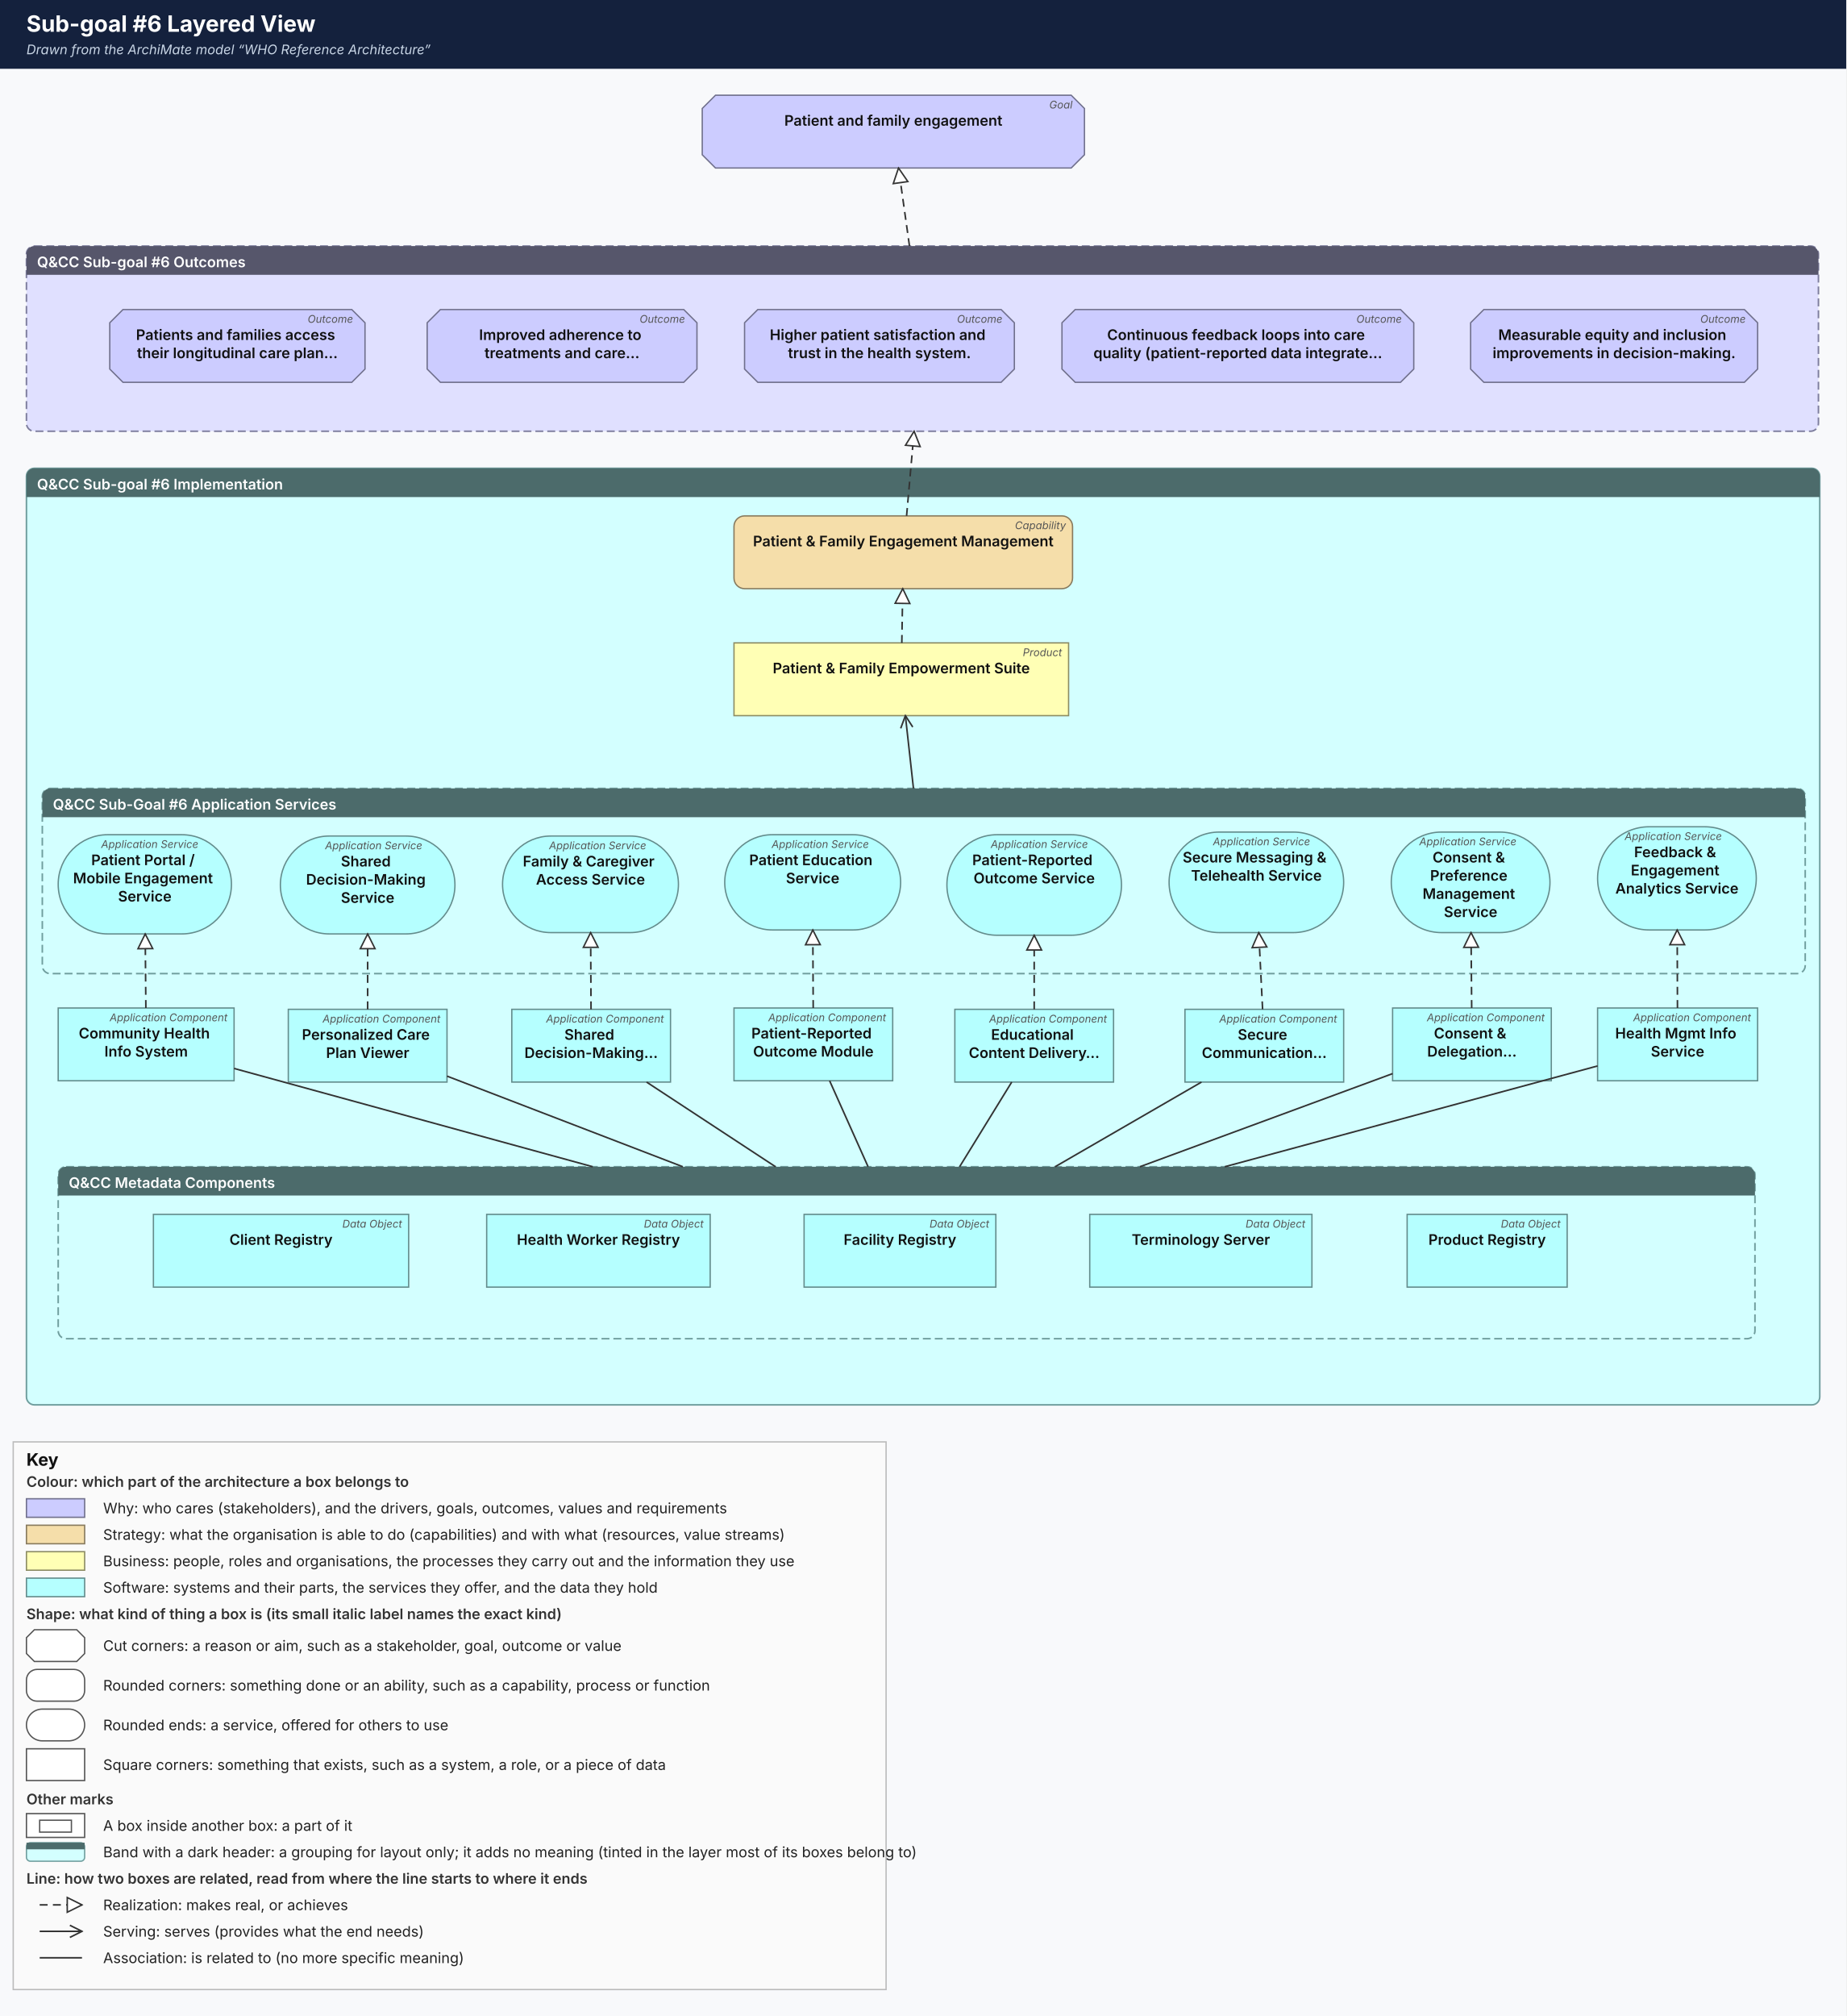
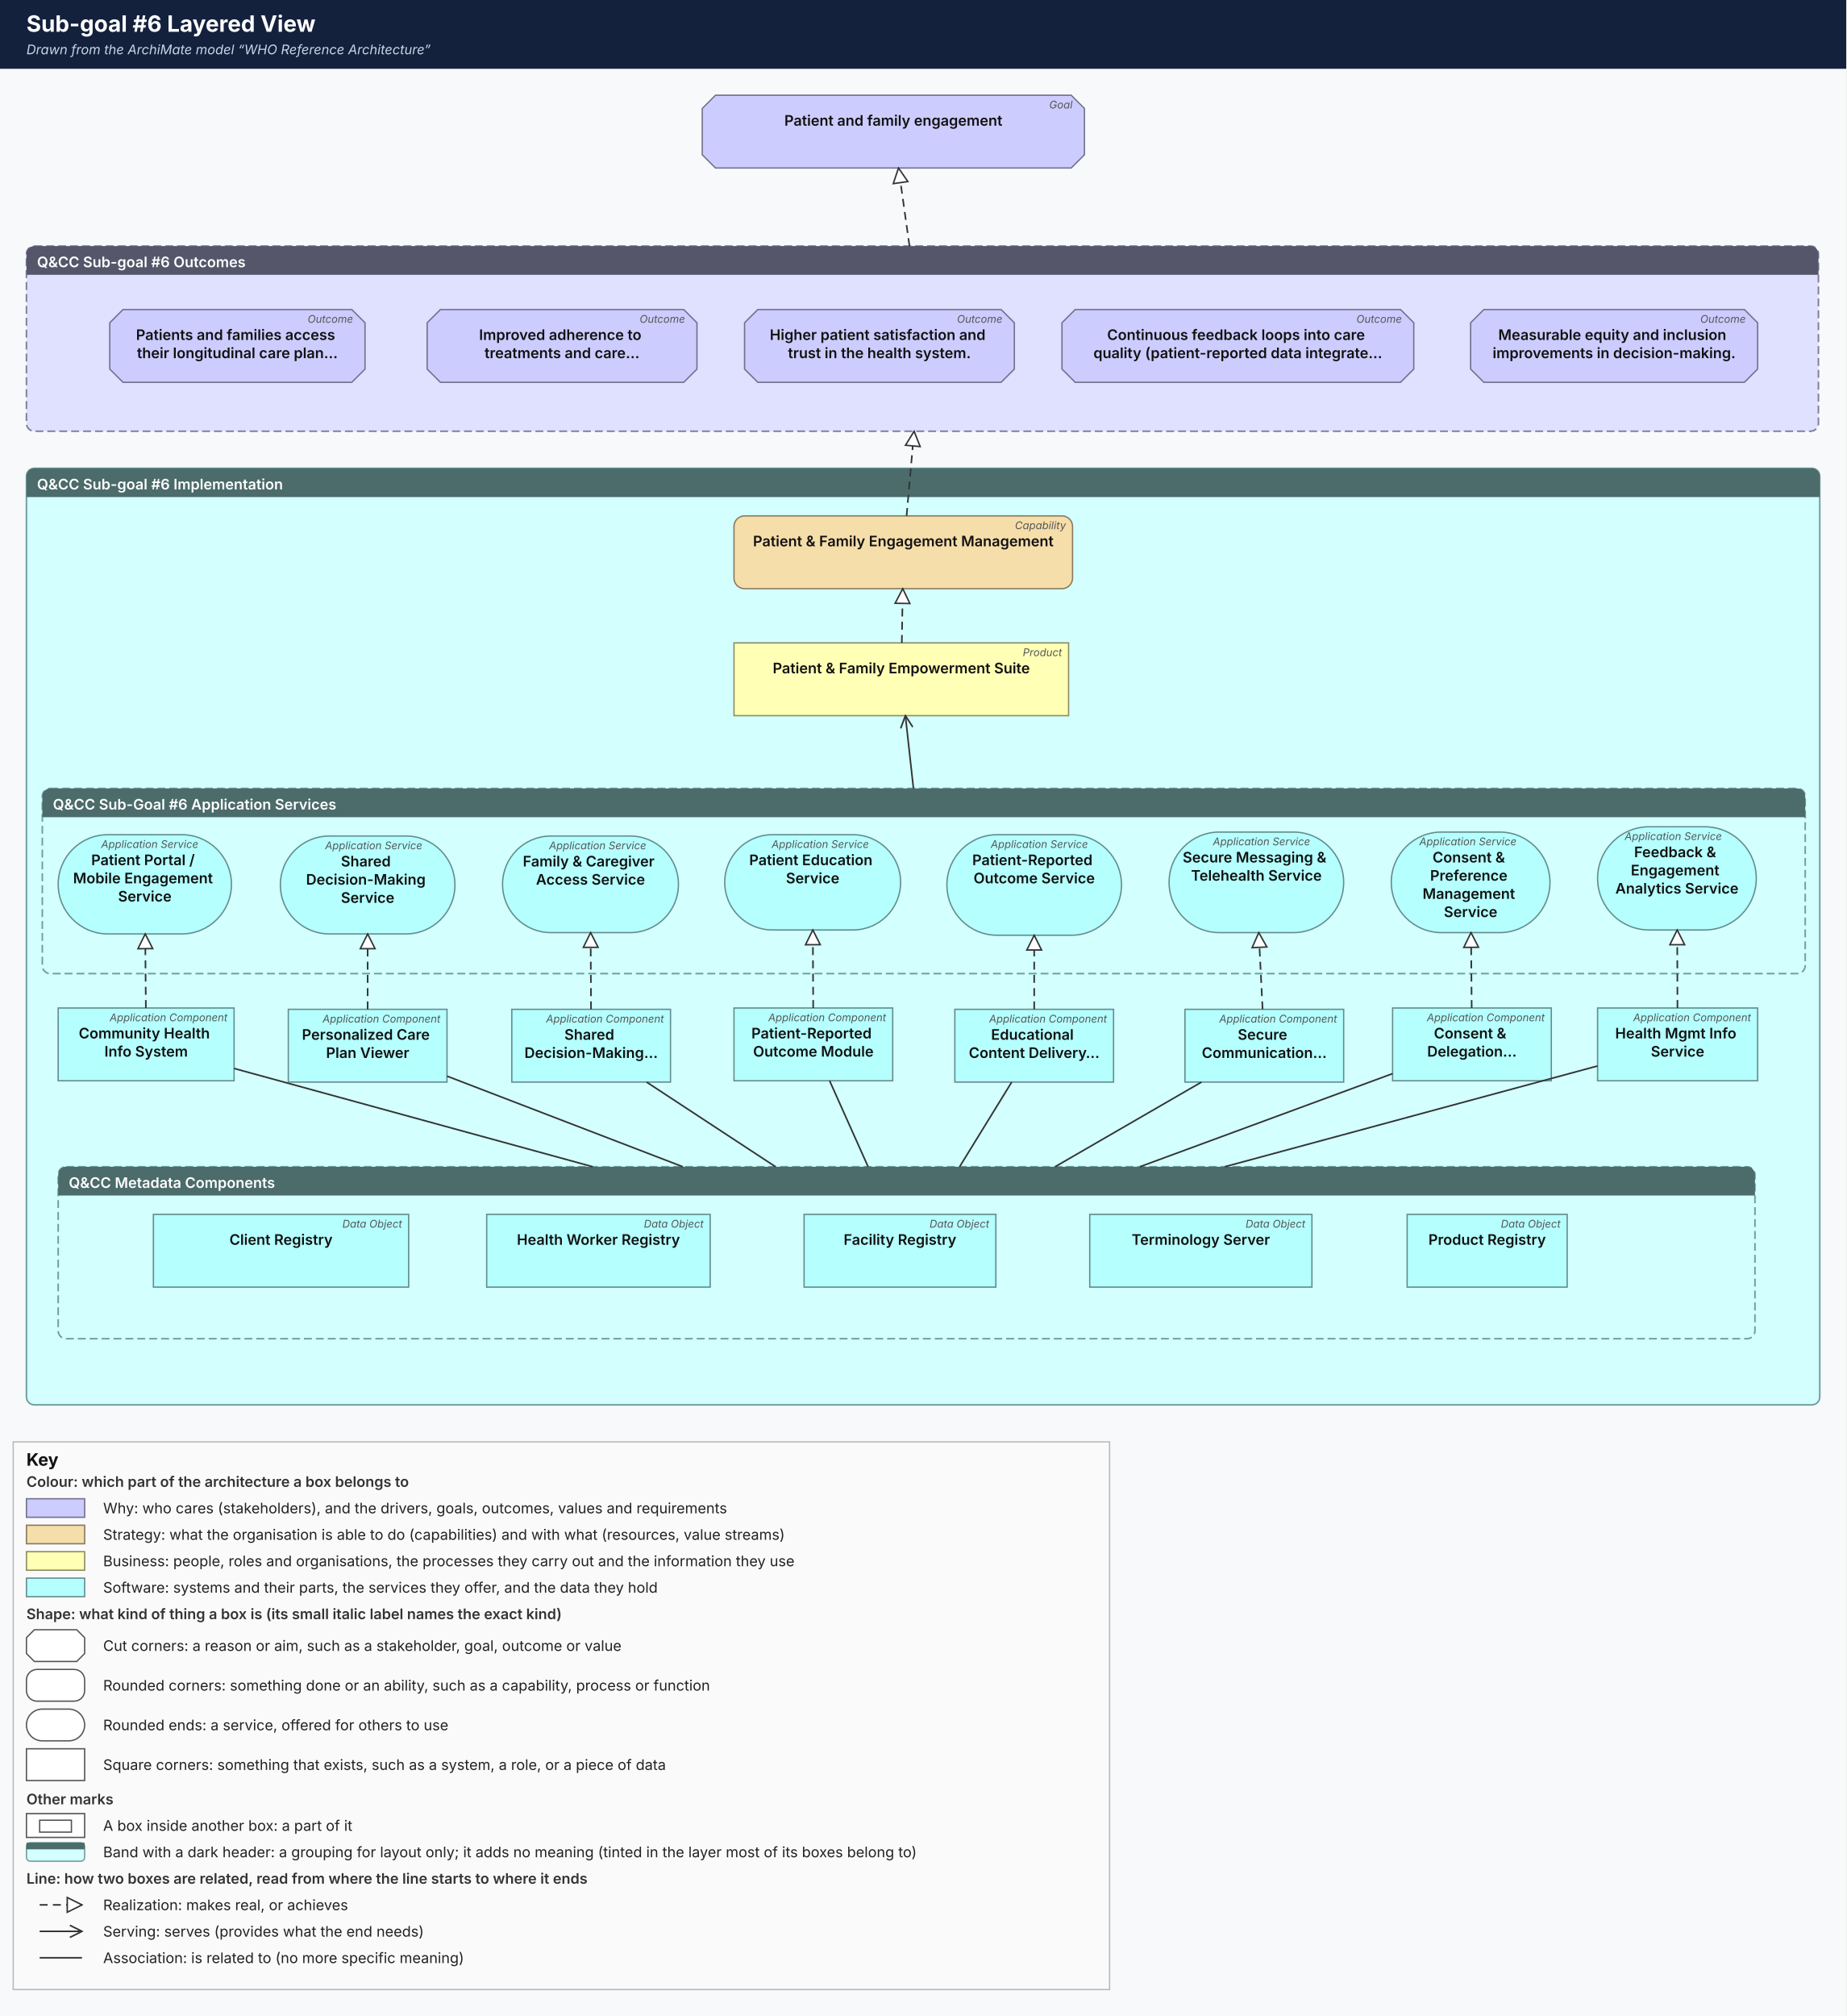
<svg xmlns="http://www.w3.org/2000/svg" viewBox="8 -40 1396 1524" width="1396" height="1524" role="img" aria-labelledby="av-title">
  <style>
.av-name{font:600 11px Inter, "Segoe UI", system-ui, -apple-system, Helvetica, Arial, sans-serif;fill:#111}
.av-type{font:italic 8px Inter, "Segoe UI", system-ui, -apple-system, Helvetica, Arial, sans-serif;fill:#555}
.av-group{font:600 11px Inter, "Segoe UI", system-ui, -apple-system, Helvetica, Arial, sans-serif;fill:#333}
.av-note{font:10px Inter, "Segoe UI", system-ui, -apple-system, Helvetica, Arial, sans-serif;fill:#222}
.av-key{font:11px Inter, "Segoe UI", system-ui, -apple-system, Helvetica, Arial, sans-serif;fill:#222}
.av-keyh{font:600 11px Inter, "Segoe UI", system-ui, -apple-system, Helvetica, Arial, sans-serif;fill:#333}
.av-keyt{font:700 13px Inter, "Segoe UI", system-ui, -apple-system, Helvetica, Arial, sans-serif;fill:#111}
.av-rel{font:9px Inter, "Segoe UI", system-ui, -apple-system, Helvetica, Arial, sans-serif;fill:#333;paint-order:stroke;stroke:#fff;stroke-width:3px}
a:hover rect,a:hover polygon,a:focus rect,a:focus polygon{stroke:#06c;stroke-width:2.5}
</style>
  <defs>
    <marker id="arrow-open" viewBox="0 0 12 12" refX="11" refY="6" markerWidth="11" markerHeight="11" orient="auto-start-reverse" markerUnits="userSpaceOnUse">
      <path d="M1 1 L11 6 L1 11" fill="none" stroke="#333" stroke-width="1.3" />
    </marker>
    <marker id="arrow-filled" viewBox="0 0 12 12" refX="11" refY="6" markerWidth="11" markerHeight="11" orient="auto-start-reverse" markerUnits="userSpaceOnUse">
      <path d="M1 1 L11 6 L1 11 Z" fill="#333" />
    </marker>
    <marker id="arrow-small" viewBox="0 0 10 10" refX="9" refY="5" markerWidth="8" markerHeight="8" orient="auto-start-reverse" markerUnits="userSpaceOnUse">
      <path d="M1 1 L9 5 L1 9" fill="none" stroke="#333" stroke-width="1.2" />
    </marker>
    <marker id="triangle-hollow" viewBox="0 0 14 14" refX="13" refY="7" markerWidth="13" markerHeight="13" orient="auto-start-reverse" markerUnits="userSpaceOnUse">
      <path d="M1 1 L13 7 L1 13 Z" fill="#fff" stroke="#333" stroke-width="1.2" />
    </marker>
    <marker id="diamond-filled" viewBox="0 0 16 10" refX="1" refY="5" markerWidth="16" markerHeight="10" orient="auto-start-reverse" markerUnits="userSpaceOnUse">
      <path d="M1 5 L8 1 L15 5 L8 9 Z" fill="#333" />
    </marker>
    <marker id="diamond-hollow" viewBox="0 0 16 10" refX="1" refY="5" markerWidth="16" markerHeight="10" orient="auto-start-reverse" markerUnits="userSpaceOnUse">
      <path d="M1 5 L8 1 L15 5 L8 9 Z" fill="#fff" stroke="#333" stroke-width="1.2" />
    </marker>
    <marker id="dot" viewBox="0 0 8 8" refX="4" refY="4" markerWidth="7" markerHeight="7" orient="auto" markerUnits="userSpaceOnUse">
      <circle cx="4" cy="4" r="3.2" fill="#333" />
    </marker>
    <pattern id="missing" width="8" height="8" patternUnits="userSpaceOnUse" patternTransform="rotate(45)">
      <rect width="8" height="8" fill="#fff" />
      <line x1="0" y1="0" x2="0" y2="8" stroke="#d33" stroke-width="2" />
    </pattern>
  </defs>
  <rect x="8" y="-40" width="1396" height="1524" fill="#f8f9fb" />
  <rect x="8" y="-40" width="1396" height="52" fill="#14213d" />
  <text x="28" y="-16" style="font:700 17px Inter, &quot;Segoe UI&quot;, system-ui, -apple-system, Helvetica, Arial, sans-serif;fill:#fff">Sub-goal #6 Layered View</text>
  <text x="28" y="1" style="font:italic 10px Inter, &quot;Segoe UI&quot;, system-ui, -apple-system, Helvetica, Arial, sans-serif;fill:#c9d6e6">Drawn from the ArchiMate model “WHO Reference Architecture”</text>
  <g class="av-g">
    <rect x="28" y="314" width="1356" height="708" rx="6" fill="#d3ffff" stroke="#709e9e" stroke-width="1.2" />
    <path d="M28 320 a6 6 0 0 1 6 -6 h1344 a6 6 0 0 1 6 6 v15.75 h-1356 z" fill="#4c6b6b" />
    <text class="av-group" x="36" y="330" style="fill:#fff">Q&amp;CC Sub-goal #6 Implementation</text>
  </g>
  <a href="../../../en/dpi-h-ra/archimate/0.2.0-draft.2/elements/community-health-info-system/" target="_top">
    <rect x="52" y="722" width="133" height="55" fill="#b5ffff" stroke="#648c8c" stroke-width="1" />
    <text class="av-type" x="180" y="732" text-anchor="end">Application Component</text>
    <text class="av-name" x="118.5" y="745" text-anchor="middle">
      <tspan x="118.5" dy="0">Community Health</tspan>
      <tspan x="118.5" dy="13.75">Info System</tspan>
    </text>
  </a>
  <a href="../../../en/dpi-h-ra/archimate/0.2.0-draft.2/elements/health-mgmt-info-service/" target="_top">
    <rect x="1216" y="722" width="121" height="55" fill="#b5ffff" stroke="#648c8c" stroke-width="1" />
    <text class="av-type" x="1332" y="732" text-anchor="end">Application Component</text>
    <text class="av-name" x="1276.5" y="745" text-anchor="middle">
      <tspan x="1276.5" dy="0">Health Mgmt Info</tspan>
      <tspan x="1276.5" dy="13.75">Service</tspan>
    </text>
  </a>
  <a href="../../../en/dpi-h-ra/archimate/0.2.0-draft.2/elements/q-cc-sub-goal-6-outcomes/" target="_top">
    <rect x="28" y="146" width="1355" height="140" rx="6" fill="#e0e0ff" stroke="#7e7e9e" stroke-width="1.2" stroke-dasharray="6 3" />
    <path d="M28 152 a6 6 0 0 1 6 -6 h1343 a6 6 0 0 1 6 6 v15.75 h-1355 z" fill="#56566b" />
    <text class="av-group" x="36" y="162" style="fill:#fff">Q&amp;CC Sub-goal #6 Outcomes</text>
  </a>
  <a href="../../../en/dpi-h-ra/archimate/0.2.0-draft.2/elements/patients-and-families-access-their-longitudinal-care-plan-in/" target="_top">
    <polygon points="101,194 274,194 284,204 284,239 274,249 101,249 91,239 91,204" fill="#ccccff" stroke="#70708c" stroke-width="1" />
    <text class="av-type" x="275" y="204" text-anchor="end">Outcome</text>
    <text class="av-name" x="187.5" y="217" text-anchor="middle">
      <tspan x="187.5" dy="0">Patients and families access</tspan>
      <tspan x="187.5" dy="13.75">their longitudinal care plan…</tspan>
    </text>
  </a>
  <a href="../../../en/dpi-h-ra/archimate/0.2.0-draft.2/elements/improved-adherence-to-treatments-and-care-transitions/" target="_top">
    <polygon points="341,194 525,194 535,204 535,239 525,249 341,249 331,239 331,204" fill="#ccccff" stroke="#70708c" stroke-width="1" />
    <text class="av-type" x="526" y="204" text-anchor="end">Outcome</text>
    <text class="av-name" x="433" y="217" text-anchor="middle">
      <tspan x="433" dy="0">Improved adherence to</tspan>
      <tspan x="433" dy="13.75">treatments and care…</tspan>
    </text>
  </a>
  <a href="../../../en/dpi-h-ra/archimate/0.2.0-draft.2/elements/higher-patient-satisfaction-and-trust-in-the-health-system/" target="_top">
    <polygon points="581,194 765,194 775,204 775,239 765,249 581,249 571,239 571,204" fill="#ccccff" stroke="#70708c" stroke-width="1" />
    <text class="av-type" x="766" y="204" text-anchor="end">Outcome</text>
    <text class="av-name" x="673" y="217" text-anchor="middle">
      <tspan x="673" dy="0">Higher patient satisfaction and</tspan>
      <tspan x="673" dy="13.75">trust in the health system.</tspan>
    </text>
  </a>
  <a href="../../../en/dpi-h-ra/archimate/0.2.0-draft.2/elements/continuous-feedback-loops-into-care-quality-patient-reported/" target="_top">
    <polygon points="821,194 1067,194 1077,204 1077,239 1067,249 821,249 811,239 811,204" fill="#ccccff" stroke="#70708c" stroke-width="1" />
    <text class="av-type" x="1068" y="204" text-anchor="end">Outcome</text>
    <text class="av-name" x="944" y="217" text-anchor="middle">
      <tspan x="944" dy="0">Continuous feedback loops into care</tspan>
      <tspan x="944" dy="13.75">quality (patient-reported data integrate…</tspan>
    </text>
  </a>
  <a href="../../../en/dpi-h-ra/archimate/0.2.0-draft.2/elements/measurable-equity-and-inclusion-improvements-in-decision/" target="_top">
    <polygon points="1130,194 1327,194 1337,204 1337,239 1327,249 1130,249 1120,239 1120,204" fill="#ccccff" stroke="#70708c" stroke-width="1" />
    <text class="av-type" x="1328" y="204" text-anchor="end">Outcome</text>
    <text class="av-name" x="1228.5" y="217" text-anchor="middle">
      <tspan x="1228.5" dy="0">Measurable equity and inclusion</tspan>
      <tspan x="1228.5" dy="13.75">improvements in decision-making.</tspan>
    </text>
  </a>
  <a href="../../../en/dpi-h-ra/archimate/0.2.0-draft.2/elements/q-cc-sub-goal-6-application-services/" target="_top">
    <rect x="40" y="556" width="1333" height="140" rx="6" fill="#d3ffff" stroke="#709e9e" stroke-width="1.2" stroke-dasharray="6 3" />
    <path d="M40 562 a6 6 0 0 1 6 -6 h1321 a6 6 0 0 1 6 6 v15.75 h-1333 z" fill="#4c6b6b" />
    <text class="av-group" x="48" y="572" style="fill:#fff">Q&amp;CC Sub-Goal #6 Application Services</text>
  </a>
  <a href="../../../en/dpi-h-ra/archimate/0.2.0-draft.2/elements/shared-decision-making-service/" target="_top">
    <rect x="220" y="592" width="132" height="74" rx="37" fill="#b5ffff" stroke="#648c8c" stroke-width="1" />
    <text class="av-type" x="327.333" y="602" text-anchor="end">Application Service</text>
    <text class="av-name" x="286" y="615" text-anchor="middle">
      <tspan x="286" dy="0">Shared</tspan>
      <tspan x="286" dy="13.75">Decision-Making</tspan>
      <tspan x="286" dy="13.75">Service</tspan>
    </text>
  </a>
  <a href="../../../en/dpi-h-ra/archimate/0.2.0-draft.2/elements/patient-portal-mobile-engagement-service/" target="_top">
    <rect x="52" y="591" width="131" height="75" rx="37.5" fill="#b5ffff" stroke="#648c8c" stroke-width="1" />
    <text class="av-type" x="158" y="601" text-anchor="end">Application Service</text>
    <text class="av-name" x="117.5" y="614" text-anchor="middle">
      <tspan x="117.5" dy="0">Patient Portal /</tspan>
      <tspan x="117.5" dy="13.75">Mobile Engagement</tspan>
      <tspan x="117.5" dy="13.75">Service</tspan>
    </text>
  </a>
  <a href="../../../en/dpi-h-ra/archimate/0.2.0-draft.2/elements/family-caregiver-access-service/" target="_top">
    <rect x="388" y="592" width="133" height="73" rx="36.5" fill="#b5ffff" stroke="#648c8c" stroke-width="1" />
    <text class="av-type" x="496.667" y="602" text-anchor="end">Application Service</text>
    <text class="av-name" x="454.5" y="615" text-anchor="middle">
      <tspan x="454.5" dy="0">Family &amp; Caregiver</tspan>
      <tspan x="454.5" dy="13.75">Access Service</tspan>
    </text>
  </a>
  <a href="../../../en/dpi-h-ra/archimate/0.2.0-draft.2/elements/patient-education-service/" target="_top">
    <rect x="556" y="591" width="133" height="72" rx="36" fill="#b5ffff" stroke="#648c8c" stroke-width="1" />
    <text class="av-type" x="665" y="601" text-anchor="end">Application Service</text>
    <text class="av-name" x="622.5" y="614" text-anchor="middle">
      <tspan x="622.5" dy="0">Patient Education</tspan>
      <tspan x="622.5" dy="13.75">Service</tspan>
    </text>
  </a>
  <a href="../../../en/dpi-h-ra/archimate/0.2.0-draft.2/elements/patient-reported-outcome-service/" target="_top">
    <rect x="724" y="591" width="132" height="76" rx="38" fill="#b5ffff" stroke="#648c8c" stroke-width="1" />
    <text class="av-type" x="830.667" y="601" text-anchor="end">Application Service</text>
    <text class="av-name" x="790" y="614" text-anchor="middle">
      <tspan x="790" dy="0">Patient-Reported</tspan>
      <tspan x="790" dy="13.75">Outcome Service</tspan>
    </text>
  </a>
  <a href="../../../en/dpi-h-ra/archimate/0.2.0-draft.2/elements/secure-messaging-telehealth-service/" target="_top">
    <rect x="892" y="589" width="132" height="76" rx="38" fill="#b5ffff" stroke="#648c8c" stroke-width="1" />
    <text class="av-type" x="998.667" y="599" text-anchor="end">Application Service</text>
    <text class="av-name" x="958" y="612" text-anchor="middle">
      <tspan x="958" dy="0">Secure Messaging &amp;</tspan>
      <tspan x="958" dy="13.75">Telehealth Service</tspan>
    </text>
  </a>
  <a href="../../../en/dpi-h-ra/archimate/0.2.0-draft.2/elements/consent-preference-management-service/" target="_top">
    <rect x="1060" y="589" width="120" height="76" rx="38" fill="#b5ffff" stroke="#648c8c" stroke-width="1" />
    <text class="av-type" x="1154.667" y="599" text-anchor="end">Application Service</text>
    <text class="av-name" x="1120" y="612" text-anchor="middle">
      <tspan x="1120" dy="0">Consent &amp;</tspan>
      <tspan x="1120" dy="13.75">Preference</tspan>
      <tspan x="1120" dy="13.75">Management</tspan>
      <tspan x="1120" dy="13.75">Service</tspan>
    </text>
  </a>
  <a href="../../../en/dpi-h-ra/archimate/0.2.0-draft.2/elements/feedback-engagement-analytics-service/" target="_top">
    <rect x="1216" y="585" width="120" height="78" rx="39" fill="#b5ffff" stroke="#648c8c" stroke-width="1" />
    <text class="av-type" x="1310" y="595" text-anchor="end">Application Service</text>
    <text class="av-name" x="1276" y="608" text-anchor="middle">
      <tspan x="1276" dy="0">Feedback &amp;</tspan>
      <tspan x="1276" dy="13.75">Engagement</tspan>
      <tspan x="1276" dy="13.75">Analytics Service</tspan>
    </text>
  </a>
  <a href="../../../en/dpi-h-ra/archimate/0.2.0-draft.2/elements/q-cc-metadata-components/" target="_top">
    <rect x="52" y="842" width="1283" height="130" rx="6" fill="#d3ffff" stroke="#709e9e" stroke-width="1.2" stroke-dasharray="6 3" />
    <path d="M52 848 a6 6 0 0 1 6 -6 h1271 a6 6 0 0 1 6 6 v15.75 h-1283 z" fill="#4c6b6b" />
    <text class="av-group" x="60" y="858" style="fill:#fff">Q&amp;CC Metadata Components</text>
  </a>
  <a href="../../../en/dpi-h-ra/archimate/0.2.0-draft.2/elements/product-registry/" target="_top">
    <rect x="1072" y="878" width="121" height="55" fill="#b5ffff" stroke="#648c8c" stroke-width="1" />
    <text class="av-type" x="1188" y="888" text-anchor="end">Data Object</text>
    <text class="av-name" x="1132.5" y="901" text-anchor="middle">
      <tspan x="1132.5" dy="0">Product Registry</tspan>
    </text>
  </a>
  <a href="../../../en/dpi-h-ra/archimate/0.2.0-draft.2/elements/client-registry-50b8/" target="_top">
    <rect x="124" y="878" width="193" height="55" fill="#b5ffff" stroke="#648c8c" stroke-width="1" />
    <text class="av-type" x="312" y="888" text-anchor="end">Data Object</text>
    <text class="av-name" x="220.5" y="901" text-anchor="middle">
      <tspan x="220.5" dy="0">Client Registry</tspan>
    </text>
  </a>
  <a href="../../../en/dpi-h-ra/archimate/0.2.0-draft.2/elements/facility-registry/" target="_top">
    <rect x="616" y="878" width="145" height="55" fill="#b5ffff" stroke="#648c8c" stroke-width="1" />
    <text class="av-type" x="756" y="888" text-anchor="end">Data Object</text>
    <text class="av-name" x="688.5" y="901" text-anchor="middle">
      <tspan x="688.5" dy="0">Facility Registry</tspan>
    </text>
  </a>
  <a href="../../../en/dpi-h-ra/archimate/0.2.0-draft.2/elements/health-worker-registry/" target="_top">
    <rect x="376" y="878" width="169" height="55" fill="#b5ffff" stroke="#648c8c" stroke-width="1" />
    <text class="av-type" x="540" y="888" text-anchor="end">Data Object</text>
    <text class="av-name" x="460.5" y="901" text-anchor="middle">
      <tspan x="460.5" dy="0">Health Worker Registry</tspan>
    </text>
  </a>
  <a href="../../../en/dpi-h-ra/archimate/0.2.0-draft.2/elements/terminology-server-2493/" target="_top">
    <rect x="832" y="878" width="168" height="55" fill="#b5ffff" stroke="#648c8c" stroke-width="1" />
    <text class="av-type" x="995" y="888" text-anchor="end">Data Object</text>
    <text class="av-name" x="916" y="901" text-anchor="middle">
      <tspan x="916" dy="0">Terminology Server</tspan>
    </text>
  </a>
  <a href="../../../en/dpi-h-ra/archimate/0.2.0-draft.2/elements/patient-and-family-engagement/" target="_top">
    <polygon points="549,32 818,32 828,42 828,77 818,87 549,87 539,77 539,42" fill="#ccccff" stroke="#70708c" stroke-width="1" />
    <text class="av-type" x="819" y="42" text-anchor="end">Goal</text>
    <text class="av-name" x="683.5" y="55" text-anchor="middle">
      <tspan x="683.5" dy="0">Patient and family engagement</tspan>
    </text>
  </a>
  <a href="../../../en/dpi-h-ra/archimate/0.2.0-draft.2/elements/patient-family-engagement-management/" target="_top">
    <rect x="563" y="350" width="256" height="55" rx="8" fill="#f5deaa" stroke="#877a5e" stroke-width="1" />
    <text class="av-type" x="814" y="360" text-anchor="end">Capability</text>
    <text class="av-name" x="691" y="373" text-anchor="middle">
      <tspan x="691" dy="0">Patient &amp; Family Engagement Management</tspan>
    </text>
  </a>
  <a href="../../../en/dpi-h-ra/archimate/0.2.0-draft.2/elements/patient-family-empowerment-suite/" target="_top">
    <rect x="563" y="446" width="253" height="55" fill="#ffffb5" stroke="#8c8c64" stroke-width="1" />
    <text class="av-type" x="811" y="456" text-anchor="end">Product</text>
    <text class="av-name" x="689.5" y="469" text-anchor="middle">
      <tspan x="689.5" dy="0">Patient &amp; Family Empowerment Suite</tspan>
    </text>
  </a>
  <a href="../../../en/dpi-h-ra/archimate/0.2.0-draft.2/elements/personalized-care-plan-viewer/" target="_top">
    <rect x="226" y="723" width="120" height="55" fill="#b5ffff" stroke="#648c8c" stroke-width="1" />
    <text class="av-type" x="341" y="733" text-anchor="end">Application Component</text>
    <text class="av-name" x="286" y="746" text-anchor="middle">
      <tspan x="286" dy="0">Personalized Care</tspan>
      <tspan x="286" dy="13.75">Plan Viewer</tspan>
    </text>
  </a>
  <a href="../../../en/dpi-h-ra/archimate/0.2.0-draft.2/elements/shared-decision-making-module/" target="_top">
    <rect x="395" y="723" width="120" height="55" fill="#b5ffff" stroke="#648c8c" stroke-width="1" />
    <text class="av-type" x="510" y="733" text-anchor="end">Application Component</text>
    <text class="av-name" x="455" y="746" text-anchor="middle">
      <tspan x="455" dy="0">Shared</tspan>
      <tspan x="455" dy="13.75">Decision-Making…</tspan>
    </text>
  </a>
  <a href="../../../en/dpi-h-ra/archimate/0.2.0-draft.2/elements/patient-reported-outcome-module/" target="_top">
    <rect x="563" y="722" width="120" height="55" fill="#b5ffff" stroke="#648c8c" stroke-width="1" />
    <text class="av-type" x="678" y="732" text-anchor="end">Application Component</text>
    <text class="av-name" x="623" y="745" text-anchor="middle">
      <tspan x="623" dy="0">Patient-Reported</tspan>
      <tspan x="623" dy="13.75">Outcome Module</tspan>
    </text>
  </a>
  <a href="../../../en/dpi-h-ra/archimate/0.2.0-draft.2/elements/educational-content-delivery-engine/" target="_top">
    <rect x="730" y="723" width="120" height="55" fill="#b5ffff" stroke="#648c8c" stroke-width="1" />
    <text class="av-type" x="845" y="733" text-anchor="end">Application Component</text>
    <text class="av-name" x="790" y="746" text-anchor="middle">
      <tspan x="790" dy="0">Educational</tspan>
      <tspan x="790" dy="13.75">Content Delivery…</tspan>
    </text>
  </a>
  <a href="../../../en/dpi-h-ra/archimate/0.2.0-draft.2/elements/secure-communication-component/" target="_top">
    <rect x="904" y="723" width="120" height="55" fill="#b5ffff" stroke="#648c8c" stroke-width="1" />
    <text class="av-type" x="1019" y="733" text-anchor="end">Application Component</text>
    <text class="av-name" x="964" y="746" text-anchor="middle">
      <tspan x="964" dy="0">Secure</tspan>
      <tspan x="964" dy="13.75">Communication…</tspan>
    </text>
  </a>
  <a href="../../../en/dpi-h-ra/archimate/0.2.0-draft.2/elements/consent-delegation-manager/" target="_top">
    <rect x="1061" y="722" width="120" height="55" fill="#b5ffff" stroke="#648c8c" stroke-width="1" />
    <text class="av-type" x="1176" y="732" text-anchor="end">Application Component</text>
    <text class="av-name" x="1121" y="745" text-anchor="middle">
      <tspan x="1121" dy="0">Consent &amp;</tspan>
      <tspan x="1121" dy="13.75">Delegation…</tspan>
    </text>
  </a>
  <a href="../../../en/dpi-h-ra/archimate/0.2.0-draft.2/relationships/id-c7df78a0986b4eee81d1e2838d76fbca/" target="_top">
    <path d="M118.3 722 L117.8 666" fill="none" stroke="#333" stroke-width="1.2" stroke-dasharray="6 4" marker-end="url(#triangle-hollow)" />
    <path d="M118.3 722 L117.8 666" fill="none" stroke="transparent" stroke-width="8" />
  </a>
  <a href="../../../en/dpi-h-ra/archimate/0.2.0-draft.2/relationships/id-686254db65814519b18144ea6d281db0/" target="_top">
    <path d="M1276.4 722 L1276.2 663" fill="none" stroke="#333" stroke-width="1.2" stroke-dasharray="6 4" marker-end="url(#triangle-hollow)" />
    <path d="M1276.4 722 L1276.2 663" fill="none" stroke="transparent" stroke-width="8" />
  </a>
  <a href="../../../en/dpi-h-ra/archimate/0.2.0-draft.2/relationships/id-fb2774979b164f22a898be64b2166025/" target="_top">
    <path d="M695.7 146 L687.4 87" fill="none" stroke="#333" stroke-width="1.2" stroke-dasharray="6 4" marker-end="url(#triangle-hollow)" />
    <path d="M695.7 146 L687.4 87" fill="none" stroke="transparent" stroke-width="8" />
  </a>
  <a href="../../../en/dpi-h-ra/archimate/0.2.0-draft.2/relationships/id-69134ed102a84b50a6d02e86d897d505/" target="_top">
    <path d="M698.7 556 L692.6 501" fill="none" stroke="#333" stroke-width="1.2" marker-end="url(#arrow-open)" />
    <path d="M698.7 556 L692.6 501" fill="none" stroke="transparent" stroke-width="8" />
  </a>
  <a href="../../../en/dpi-h-ra/archimate/0.2.0-draft.2/relationships/id-f930803588134d1284dc1b3a68eae9b7/" target="_top">
    <path d="M456.2 842 L185 767.7" fill="none" stroke="#333" stroke-width="1.2" />
    <path d="M456.2 842 L185 767.7" fill="none" stroke="transparent" stroke-width="8" />
  </a>
  <a href="../../../en/dpi-h-ra/archimate/0.2.0-draft.2/relationships/id-5e1920c4a4b74d37a7e345f5476e4fa2/" target="_top">
    <path d="M934.1 842 L1216 765.8" fill="none" stroke="#333" stroke-width="1.2" />
    <path d="M934.1 842 L1216 765.8" fill="none" stroke="transparent" stroke-width="8" />
  </a>
  <a href="../../../en/dpi-h-ra/archimate/0.2.0-draft.2/relationships/id-5432f6f506c544a7a1a8780fd338522f/" target="_top">
    <path d="M693.5 350 L699.2 286" fill="none" stroke="#333" stroke-width="1.2" stroke-dasharray="6 4" marker-end="url(#triangle-hollow)" />
    <path d="M693.5 350 L699.2 286" fill="none" stroke="transparent" stroke-width="8" />
  </a>
  <a href="../../../en/dpi-h-ra/archimate/0.2.0-draft.2/relationships/id-d7943901638b4d2bbce94ce98e7ca6d8/" target="_top">
    <path d="M689.9 446 L690.6 405" fill="none" stroke="#333" stroke-width="1.2" stroke-dasharray="6 4" marker-end="url(#triangle-hollow)" />
    <path d="M689.9 446 L690.6 405" fill="none" stroke="transparent" stroke-width="8" />
  </a>
  <a href="../../../en/dpi-h-ra/archimate/0.2.0-draft.2/relationships/id-c5064b67b5b7466c917868d2b6b88075/" target="_top">
    <path d="M286 723 L286 666" fill="none" stroke="#333" stroke-width="1.2" stroke-dasharray="6 4" marker-end="url(#triangle-hollow)" />
    <path d="M286 723 L286 666" fill="none" stroke="transparent" stroke-width="8" />
  </a>
  <a href="../../../en/dpi-h-ra/archimate/0.2.0-draft.2/relationships/id-0e7ca2105fd5440b9784337f1c22e7cb/" target="_top">
    <path d="M346 773.5 L524.3 842" fill="none" stroke="#333" stroke-width="1.2" />
    <path d="M346 773.5 L524.3 842" fill="none" stroke="transparent" stroke-width="8" />
  </a>
  <a href="../../../en/dpi-h-ra/archimate/0.2.0-draft.2/relationships/id-658b598e368c4694b287d858591fd5f5/" target="_top">
    <path d="M454.9 723 L454.6 665" fill="none" stroke="#333" stroke-width="1.2" stroke-dasharray="6 4" marker-end="url(#triangle-hollow)" />
    <path d="M454.9 723 L454.6 665" fill="none" stroke="transparent" stroke-width="8" />
  </a>
  <a href="../../../en/dpi-h-ra/archimate/0.2.0-draft.2/relationships/id-a034d07e710441699f89c93b99ee02a6/" target="_top">
    <path d="M496.9 778 L594.4 842" fill="none" stroke="#333" stroke-width="1.2" />
    <path d="M496.9 778 L594.4 842" fill="none" stroke="transparent" stroke-width="8" />
  </a>
  <a href="../../../en/dpi-h-ra/archimate/0.2.0-draft.2/relationships/id-362ef15c6c7f498ebb177da5124a01d2/" target="_top">
    <path d="M635.3 777 L664.4 842" fill="none" stroke="#333" stroke-width="1.2" />
    <path d="M635.3 777 L664.4 842" fill="none" stroke="transparent" stroke-width="8" />
  </a>
  <a href="../../../en/dpi-h-ra/archimate/0.2.0-draft.2/relationships/id-e617a34dbf6240409f678ec448501377/" target="_top">
    <path d="M622.9 722 L622.6 663" fill="none" stroke="#333" stroke-width="1.2" stroke-dasharray="6 4" marker-end="url(#triangle-hollow)" />
    <path d="M622.9 722 L622.6 663" fill="none" stroke="transparent" stroke-width="8" />
  </a>
  <a href="../../../en/dpi-h-ra/archimate/0.2.0-draft.2/relationships/id-96362c4340214af188cb9a9d6bed30a6/" target="_top">
    <path d="M773 778 L733.6 842" fill="none" stroke="#333" stroke-width="1.2" />
    <path d="M773 778 L733.6 842" fill="none" stroke="transparent" stroke-width="8" />
  </a>
  <a href="../../../en/dpi-h-ra/archimate/0.2.0-draft.2/relationships/id-876b2c2435dd4d679cbd26d8123cc34f/" target="_top">
    <path d="M790 723 L790 667" fill="none" stroke="#333" stroke-width="1.2" stroke-dasharray="6 4" marker-end="url(#triangle-hollow)" />
    <path d="M790 723 L790 667" fill="none" stroke="transparent" stroke-width="8" />
  </a>
  <a href="../../../en/dpi-h-ra/archimate/0.2.0-draft.2/relationships/id-62690d40351d4bf6b50cd75b8956370f/" target="_top">
    <path d="M962.7 723 L959.8 665" fill="none" stroke="#333" stroke-width="1.2" stroke-dasharray="6 4" marker-end="url(#triangle-hollow)" />
    <path d="M962.7 723 L959.8 665" fill="none" stroke="transparent" stroke-width="8" />
  </a>
  <a href="../../../en/dpi-h-ra/archimate/0.2.0-draft.2/relationships/id-58717ed0cecd44c4a54e4562388d8f34/" target="_top">
    <path d="M916.5 778 L805.8 842" fill="none" stroke="#333" stroke-width="1.2" />
    <path d="M916.5 778 L805.8 842" fill="none" stroke="transparent" stroke-width="8" />
  </a>
  <a href="../../../en/dpi-h-ra/archimate/0.2.0-draft.2/relationships/id-2f297ae6ee1940faaf78601e0a2a14d5/" target="_top">
    <path d="M1061 771.6 L869.9 842" fill="none" stroke="#333" stroke-width="1.2" />
    <path d="M1061 771.6 L869.9 842" fill="none" stroke="transparent" stroke-width="8" />
  </a>
  <a href="../../../en/dpi-h-ra/archimate/0.2.0-draft.2/relationships/id-90366ea275ea46f3a6757e8c330b1ffb/" target="_top">
    <path d="M1120.8 722 L1120.3 665" fill="none" stroke="#333" stroke-width="1.2" stroke-dasharray="6 4" marker-end="url(#triangle-hollow)" />
    <path d="M1120.8 722 L1120.3 665" fill="none" stroke="transparent" stroke-width="8" />
  </a>
  <g class="av-legend">
-     <rect x="18" y="1050" width="660" height="414" fill="#fafafa" stroke="#bbb" />
+     <rect x="18" y="1050" width="829" height="414" fill="#fafafa" stroke="#bbb" />
    <text class="av-keyt" x="28" y="1068">Key</text>
    <text class="av-keyh" x="28" y="1084">Colour: which part of the architecture a box belongs to</text>
    <rect x="28" y="1093" width="44" height="14" fill="#ccccff" stroke="#70708c" />
    <text class="av-key" x="86" y="1104">Why: who cares (stakeholders), and the drivers, goals, outcomes, values and requirements</text>
    <rect x="28" y="1113" width="44" height="14" fill="#f5deaa" stroke="#877a5e" />
    <text class="av-key" x="86" y="1124">Strategy: what the organisation is able to do (capabilities) and with what (resources, value streams)</text>
    <rect x="28" y="1133" width="44" height="14" fill="#ffffb5" stroke="#8c8c64" />
    <text class="av-key" x="86" y="1144">Business: people, roles and organisations, the processes they carry out and the information they use</text>
    <rect x="28" y="1153" width="44" height="14" fill="#b5ffff" stroke="#648c8c" />
    <text class="av-key" x="86" y="1164">Software: systems and their parts, the services they offer, and the data they hold</text>
    <text class="av-keyh" x="28" y="1184">Shape: what kind of thing a box is (its small italic label names the exact kind)</text>
    <polygon points="34,1192 66,1192 72,1198 72,1210 66,1216 34,1216 28,1210 28,1198" fill="#fff" stroke="#555" />
    <text class="av-key" x="86" y="1208">Cut corners: a reason or aim, such as a stakeholder, goal, outcome or value</text>
    <rect x="28" y="1222" width="44" height="24" rx="8" fill="#fff" stroke="#555" />
    <text class="av-key" x="86" y="1238">Rounded corners: something done or an ability, such as a capability, process or function</text>
    <rect x="28" y="1252" width="44" height="24" rx="12" fill="#fff" stroke="#555" />
    <text class="av-key" x="86" y="1268">Rounded ends: a service, offered for others to use</text>
    <rect x="28" y="1282" width="44" height="24" fill="#fff" stroke="#555" />
    <text class="av-key" x="86" y="1298">Square corners: something that exists, such as a system, a role, or a piece of data</text>
    <text class="av-keyh" x="28" y="1324">Other marks</text>
    <rect x="28" y="1331" width="44" height="18" fill="#fff" stroke="#555" />
    <rect x="38" y="1336" width="24" height="9" fill="#fff" stroke="#555" />
    <text class="av-key" x="86" y="1344">A box inside another box: a part of it</text>
    <rect x="28" y="1353" width="44" height="14" rx="3" fill="#d3ffff" stroke="#709e9e" />
    <rect x="28" y="1353" width="44" height="5" fill="#4c6b6b" />
    <text class="av-key" x="86" y="1364">Band with a dark header: a grouping for layout only; it adds no meaning (tinted in the layer most of its boxes belong to)</text>
    <text class="av-keyh" x="28" y="1384">Line: how two boxes are related, read from where the line starts to where it ends</text>
    <path d="M38 1400 L70 1400" fill="none" stroke="#333" stroke-width="1.2" stroke-dasharray="6 4" marker-end="url(#triangle-hollow)" />
    <text class="av-key" x="86" y="1404">Realization: makes real, or achieves</text>
    <path d="M38 1420 L70 1420" fill="none" stroke="#333" stroke-width="1.2" marker-end="url(#arrow-open)" />
    <text class="av-key" x="86" y="1424">Serving: serves (provides what the end needs)</text>
    <path d="M38 1440 L70 1440" fill="none" stroke="#333" stroke-width="1.2" />
    <text class="av-key" x="86" y="1444">Association: is related to (no more specific meaning)</text>
  </g>
</svg>
